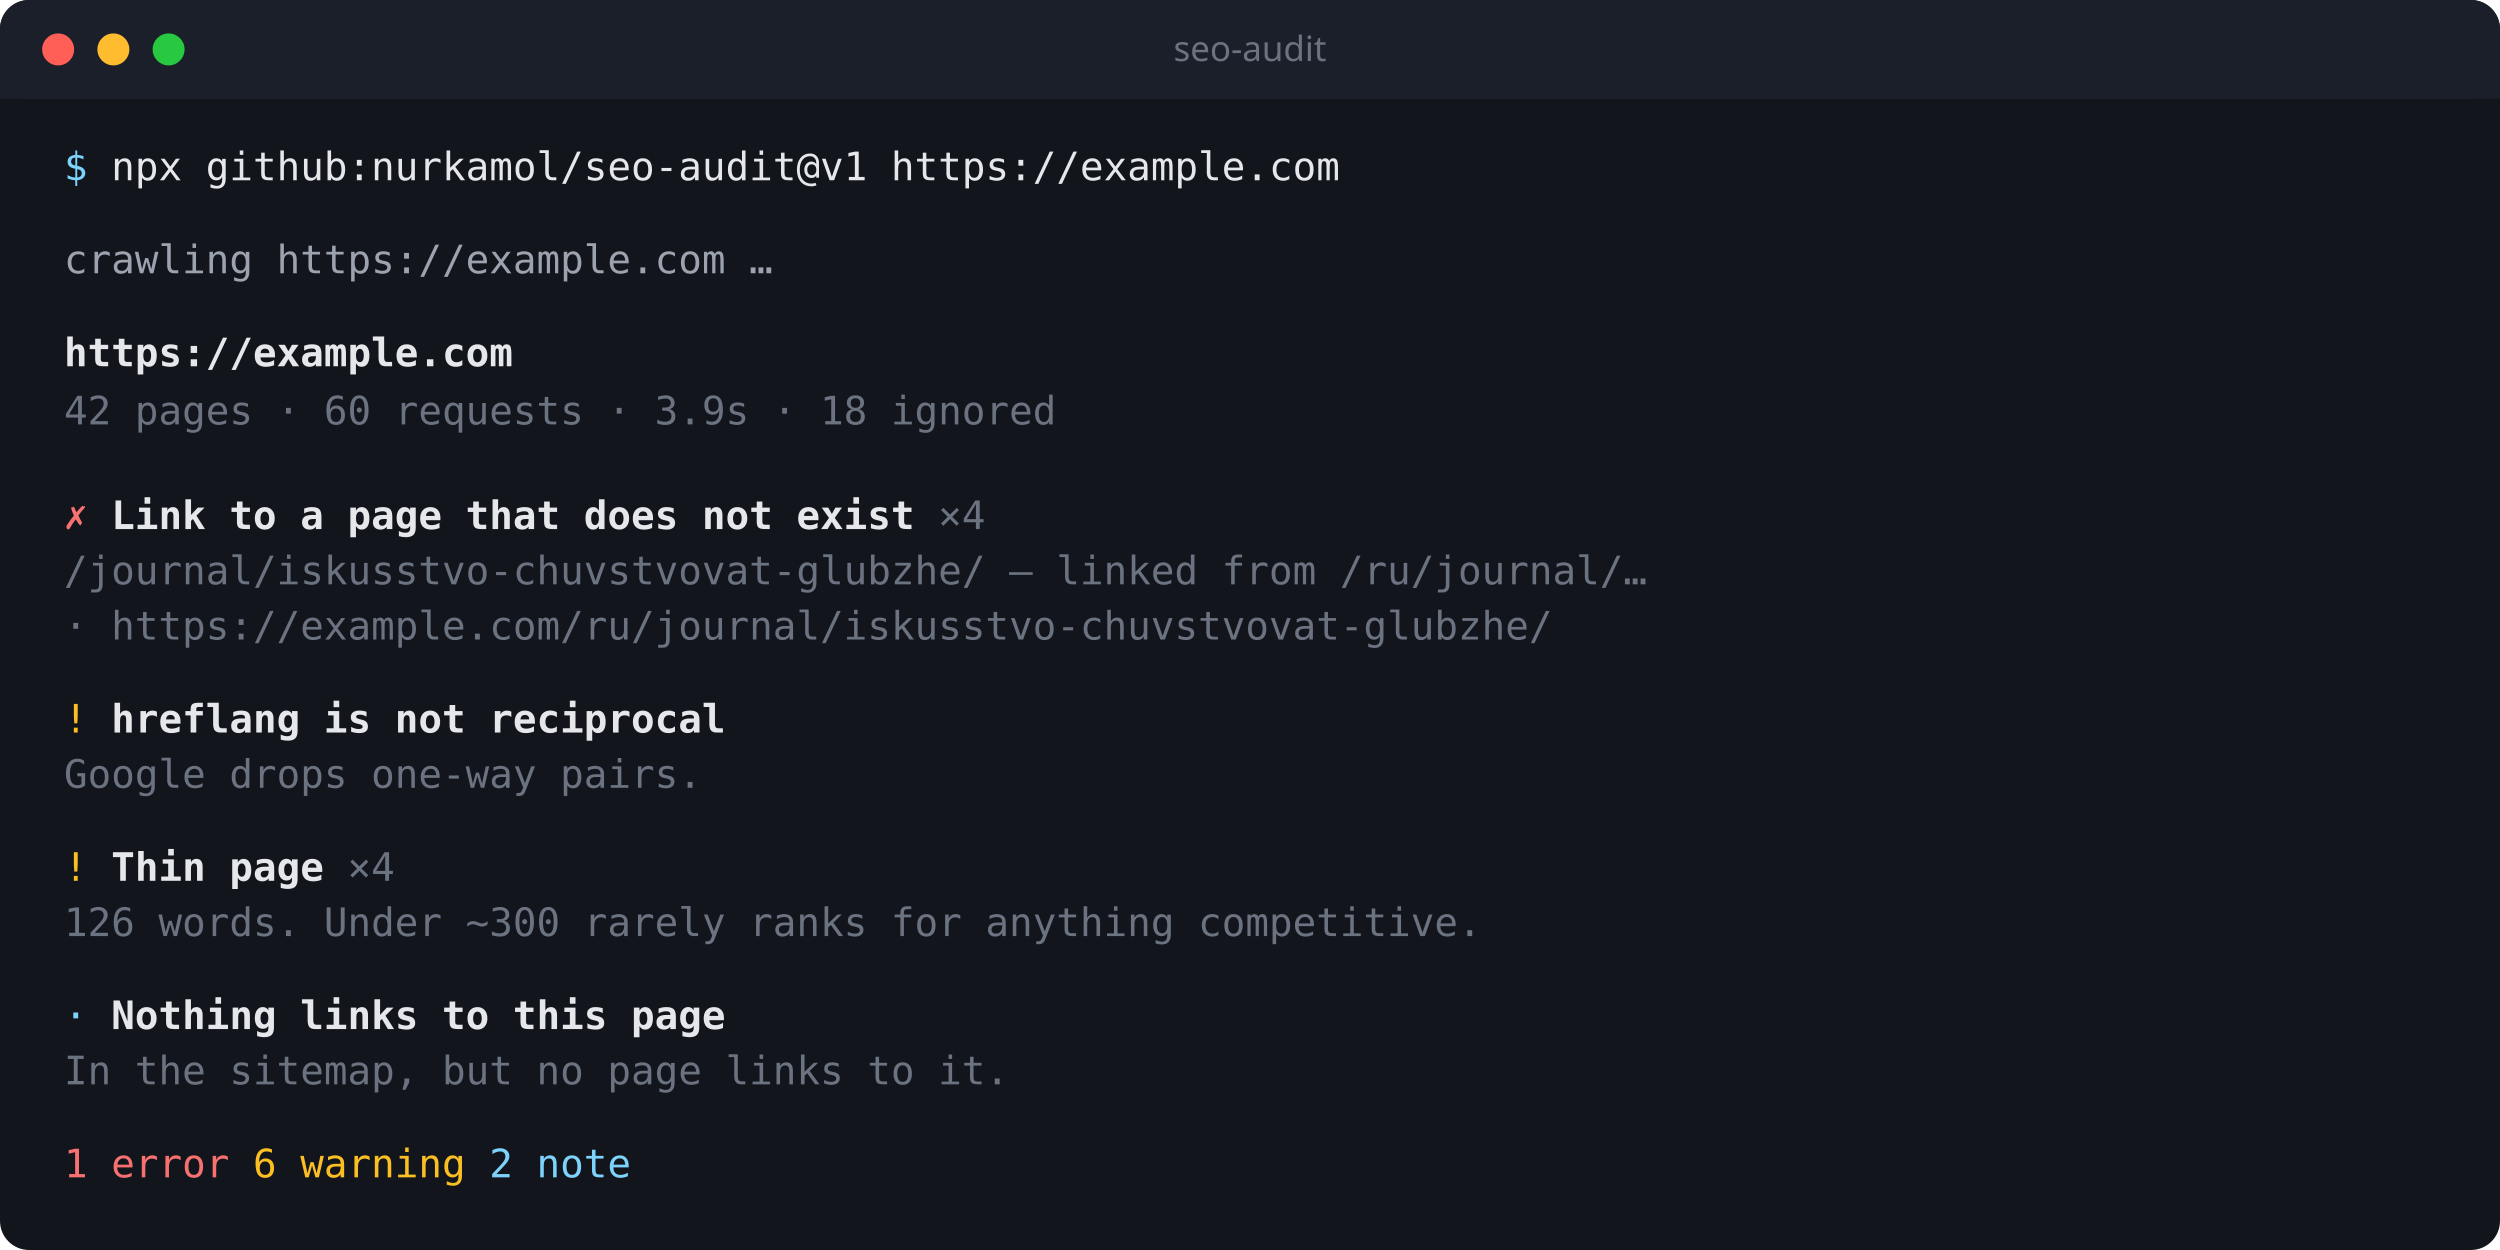
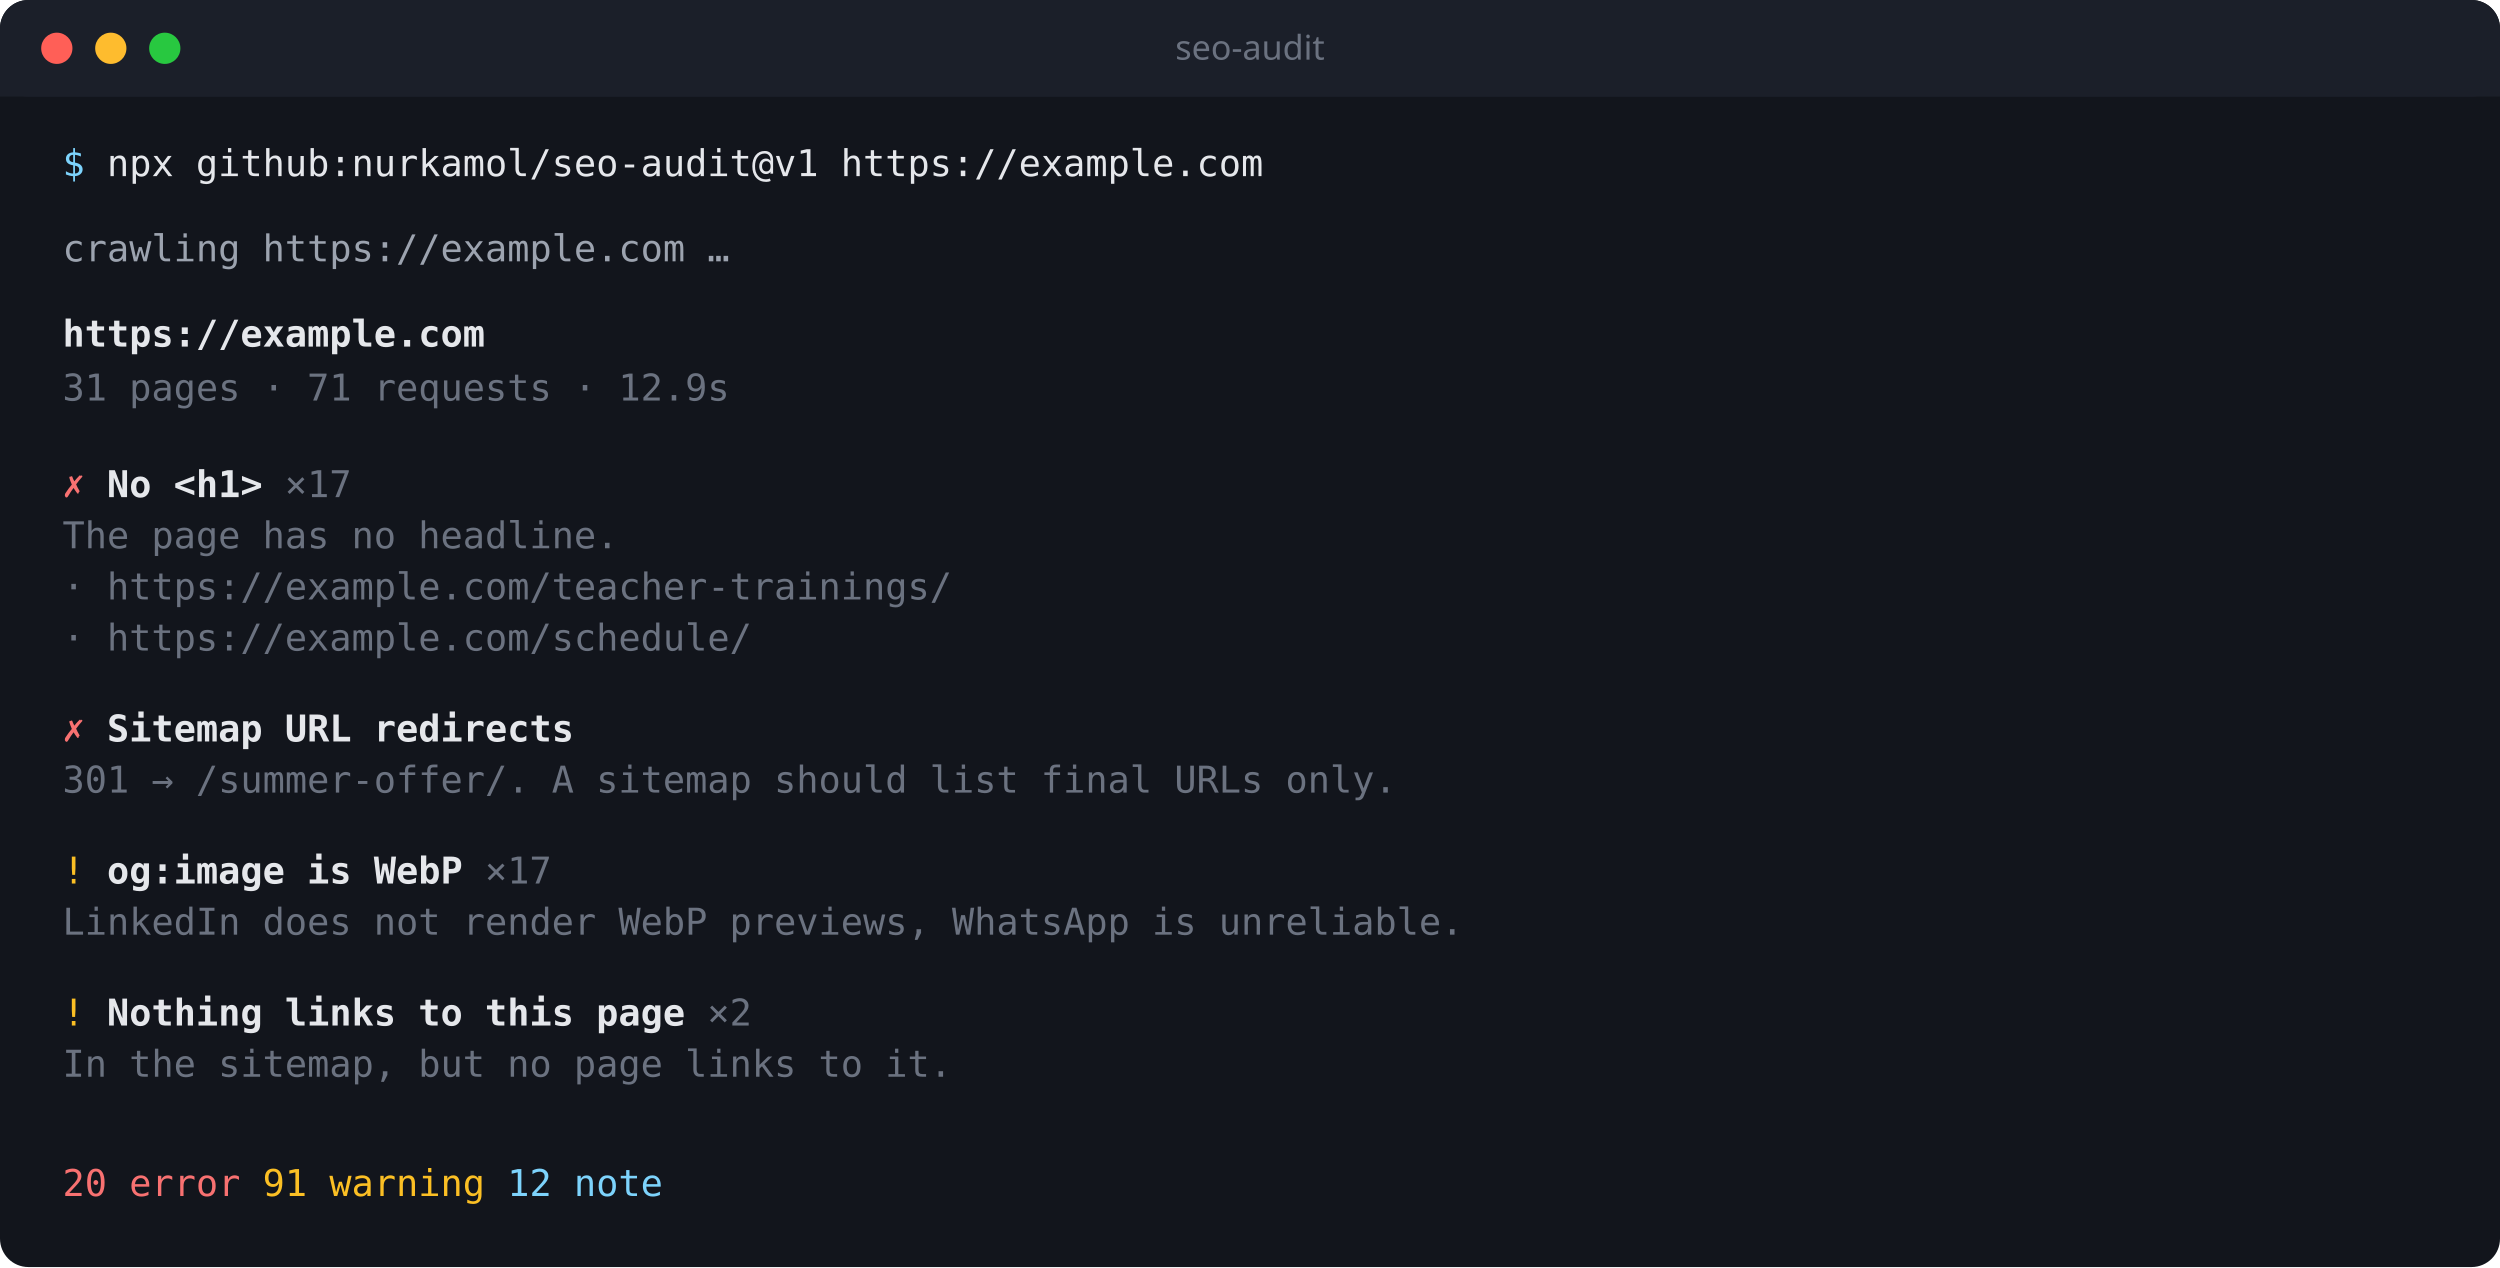
- <svg xmlns="http://www.w3.org/2000/svg" width="860" height="430" viewBox="0 0 860 430" role="img" aria-label="Example terminal output">
-   <rect width="860" height="430" rx="10" fill="#12151c" />
-   <rect width="860" height="34" rx="10" fill="#1b1f29" />
-   <rect y="24" width="860" height="10" fill="#1b1f29" />
+ <svg xmlns="http://www.w3.org/2000/svg" width="880" height="446" viewBox="0 0 880 446" role="img" aria-label="Example terminal output">
+   <rect width="880" height="446" rx="10" fill="#12151c" />
+   <rect width="880" height="34" rx="10" fill="#1b1f29" />
+   <rect y="24" width="880" height="10" fill="#1b1f29" />
  <circle cx="20" cy="17" r="5.5" fill="#ff5f57" />
  <circle cx="39" cy="17" r="5.5" fill="#febc2e" />
  <circle cx="58" cy="17" r="5.5" fill="#28c840" />
-   <text x="430" y="21" text-anchor="middle" font-family="ui-sans-serif,system-ui,sans-serif" font-size="12" fill="#6b7280">seo-audit</text>
-   <g font-family="ui-monospace, SFMono-Regular, Menlo, monospace" font-size="13.5">
+   <text x="440" y="21" text-anchor="middle" font-family="ui-sans-serif,system-ui,sans-serif" font-size="12" fill="#6b7280">seo-audit</text>
+   <g font-family="ui-monospace, SFMono-Regular, Menlo, monospace" font-size="13">
    <text x="22" y="62" fill="#7dd3fc">$ <tspan fill="#e5e7eb">npx github:nurkamol/seo-audit@v1 https://example.com</tspan>
    </text>
-     <text x="22" y="94" fill="#9ca3af">  crawling https://example.com …</text>
-     <text x="22" y="126" fill="#e5e7eb" font-weight="700">  https://example.com</text>
-     <text x="22" y="146" fill="#6b7280">  42 pages · 60 requests · 3.9s · 18 ignored</text>
-     <text x="22" y="182" fill="#f87171">  ✗ <tspan fill="#e5e7eb" font-weight="700">Link to a page that does not exist</tspan>
-       <tspan fill="#6b7280">×4</tspan>
+     <text x="22" y="92" fill="#9ca3af">  crawling https://example.com …</text>
+     <text x="22" y="122" fill="#e5e7eb" font-weight="700">  https://example.com</text>
+     <text x="22" y="141" fill="#6b7280">  31 pages · 71 requests · 12.9s</text>
+     <text x="22" y="175" fill="#f87171">  ✗ <tspan fill="#e5e7eb" font-weight="700">No &lt;h1&gt;</tspan>
+       <tspan fill="#6b7280">×17</tspan>
    </text>
-     <text x="22" y="201" fill="#6b7280">    /journal/iskusstvo-chuvstvovat-glubzhe/ — linked from /ru/journal/…</text>
-     <text x="22" y="220" fill="#6b7280">    · https://example.com/ru/journal/iskusstvo-chuvstvovat-glubzhe/</text>
-     <text x="22" y="252" fill="#fbbf24">  ! <tspan fill="#e5e7eb" font-weight="700">hreflang is not reciprocal</tspan>
+     <text x="22" y="193" fill="#6b7280">    The page has no headline.</text>
+     <text x="22" y="211" fill="#6b7280">    · https://example.com/teacher-trainings/</text>
+     <text x="22" y="229" fill="#6b7280">    · https://example.com/schedule/</text>
+     <text x="22" y="261" fill="#f87171">  ✗ <tspan fill="#e5e7eb" font-weight="700">Sitemap URL redirects</tspan>
    </text>
-     <text x="22" y="271" fill="#6b7280">    Google drops one-way pairs.</text>
-     <text x="22" y="303" fill="#fbbf24">  ! <tspan fill="#e5e7eb" font-weight="700">Thin page</tspan>
-       <tspan fill="#6b7280">×4</tspan>
+     <text x="22" y="279" fill="#6b7280">    301 → /summer-offer/. A sitemap should list final URLs only.</text>
+     <text x="22" y="311" fill="#fbbf24">  ! <tspan fill="#e5e7eb" font-weight="700">og:image is WebP</tspan>
+       <tspan fill="#6b7280">×17</tspan>
    </text>
-     <text x="22" y="322" fill="#6b7280">    126 words. Under ~300 rarely ranks for anything competitive.</text>
-     <text x="22" y="354" fill="#7dd3fc">  · <tspan fill="#e5e7eb" font-weight="700">Nothing links to this page</tspan>
+     <text x="22" y="329" fill="#6b7280">    LinkedIn does not render WebP previews, WhatsApp is unreliable.</text>
+     <text x="22" y="361" fill="#fbbf24">  ! <tspan fill="#e5e7eb" font-weight="700">Nothing links to this page</tspan>
+       <tspan fill="#6b7280">×2</tspan>
    </text>
-     <text x="22" y="373" fill="#6b7280">    In the sitemap, but no page links to it.</text>
-     <text x="22" y="405" fill="#f87171">  1 error  <tspan fill="#fbbf24">6 warning</tspan>
-       <tspan fill="#7dd3fc">2 note</tspan>
+     <text x="22" y="379" fill="#6b7280">    In the sitemap, but no page links to it.</text>
+     <text x="22" y="421" fill="#f87171">  20 error  <tspan fill="#fbbf24">91 warning</tspan>
+       <tspan fill="#7dd3fc">12 note</tspan>
    </text>
  </g>
</svg>
